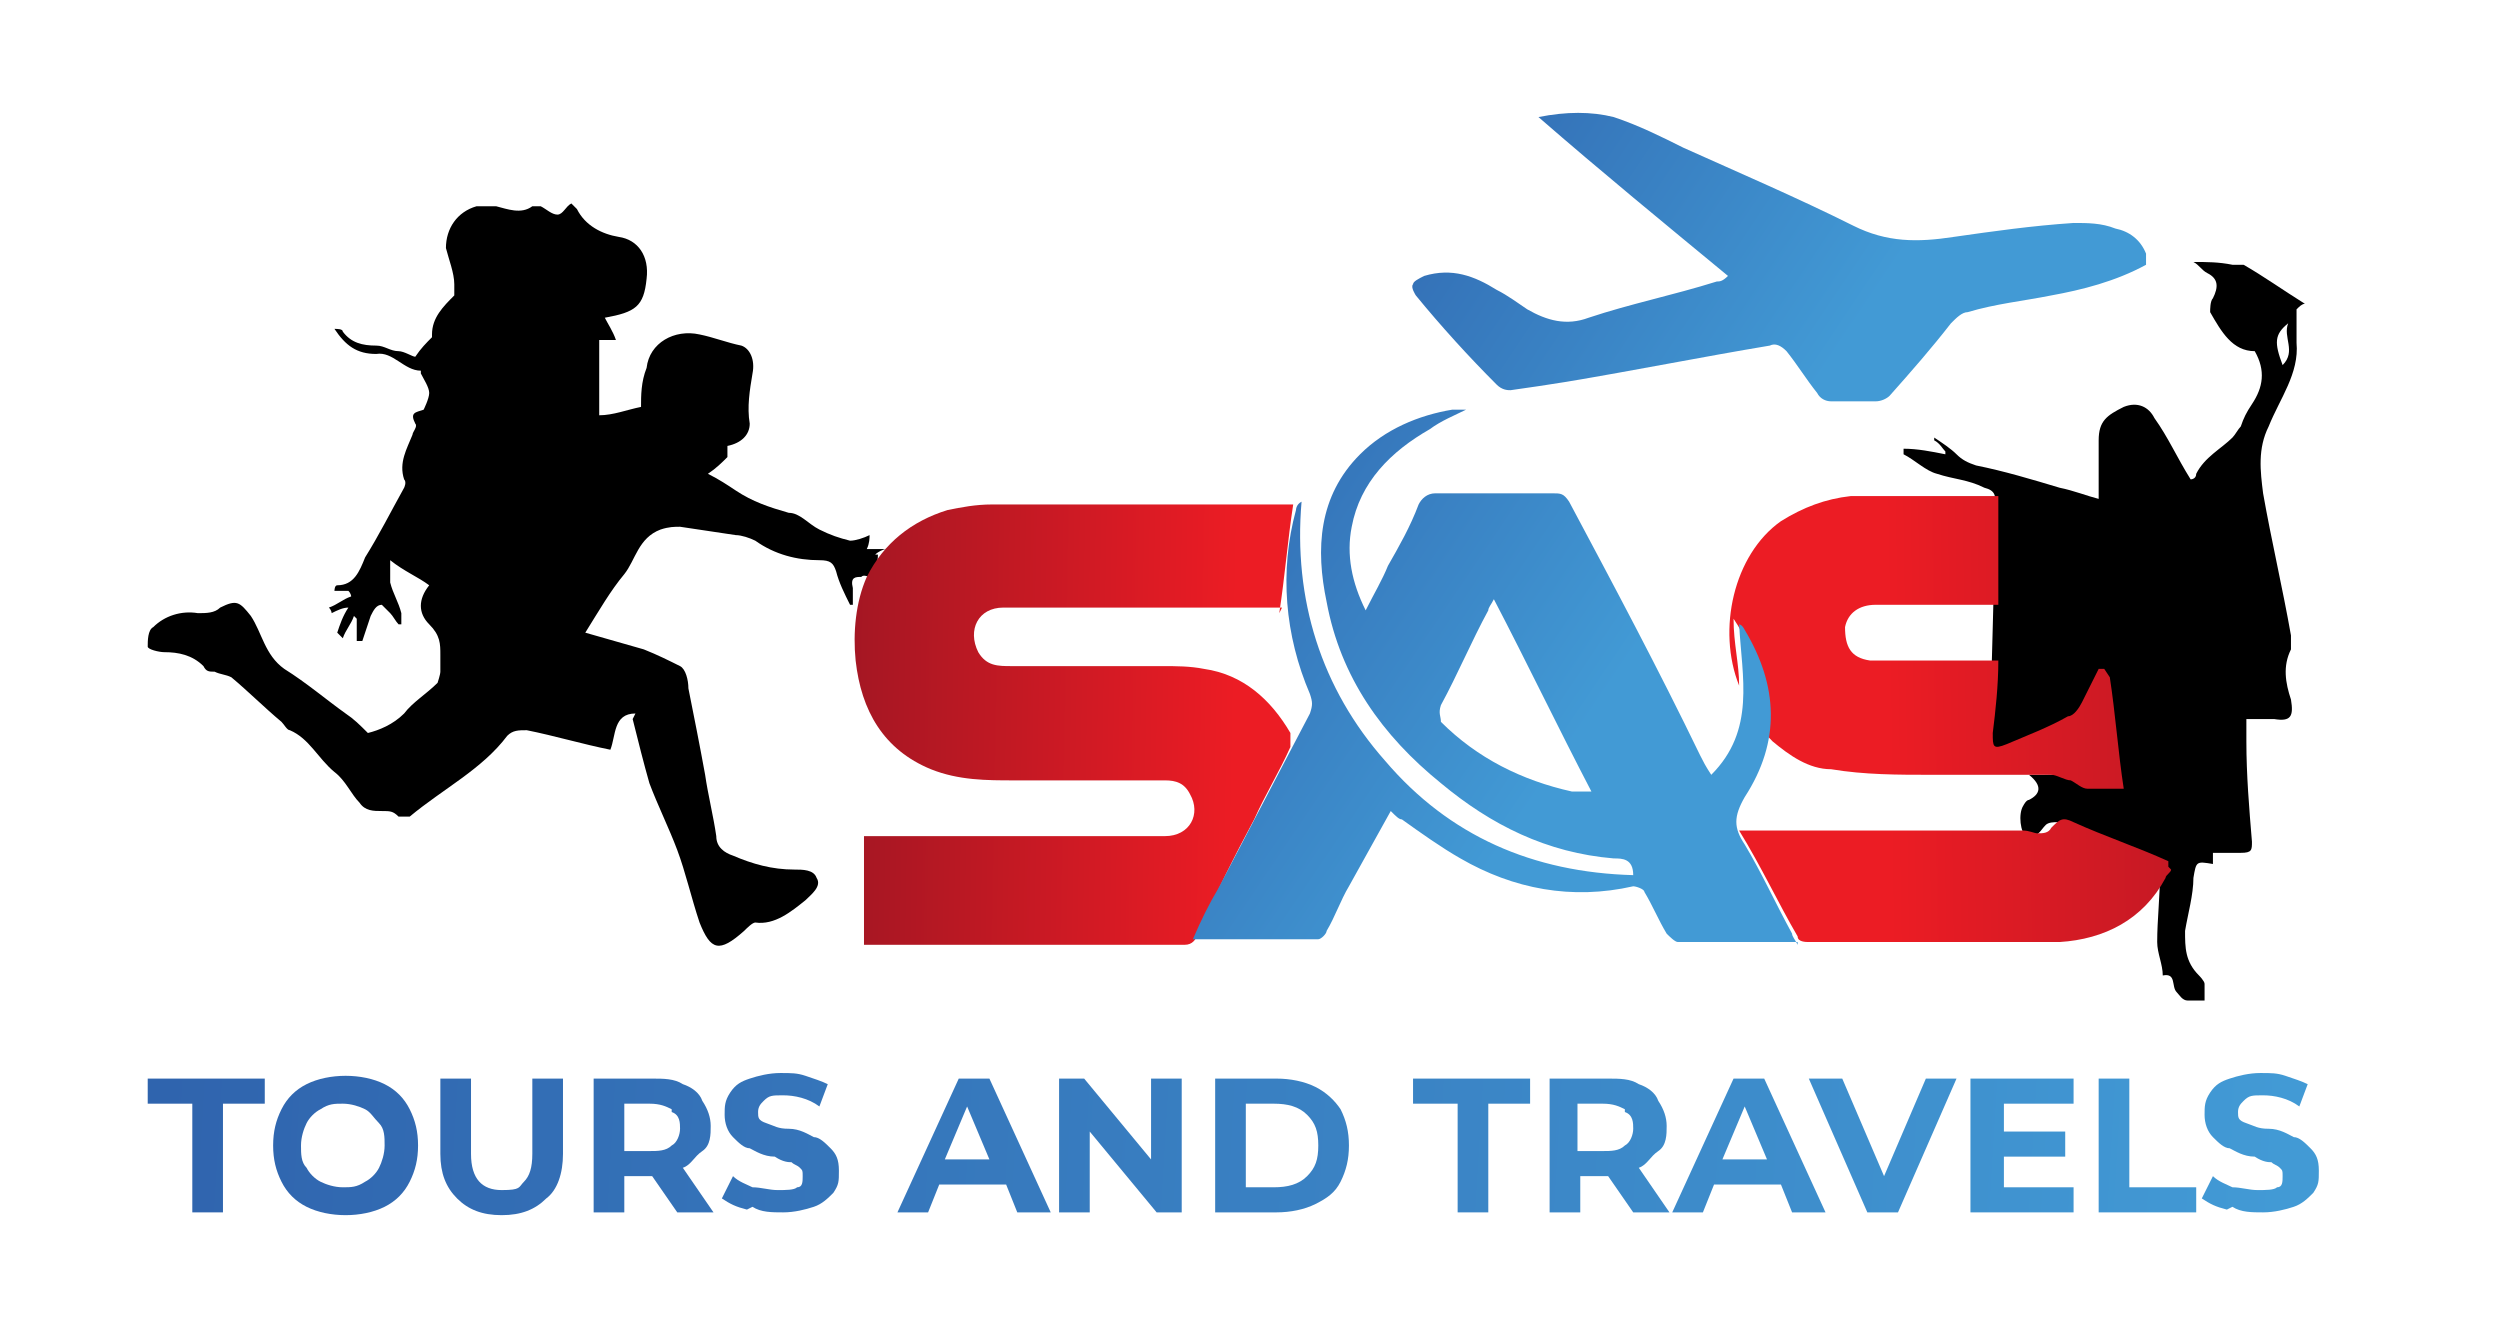
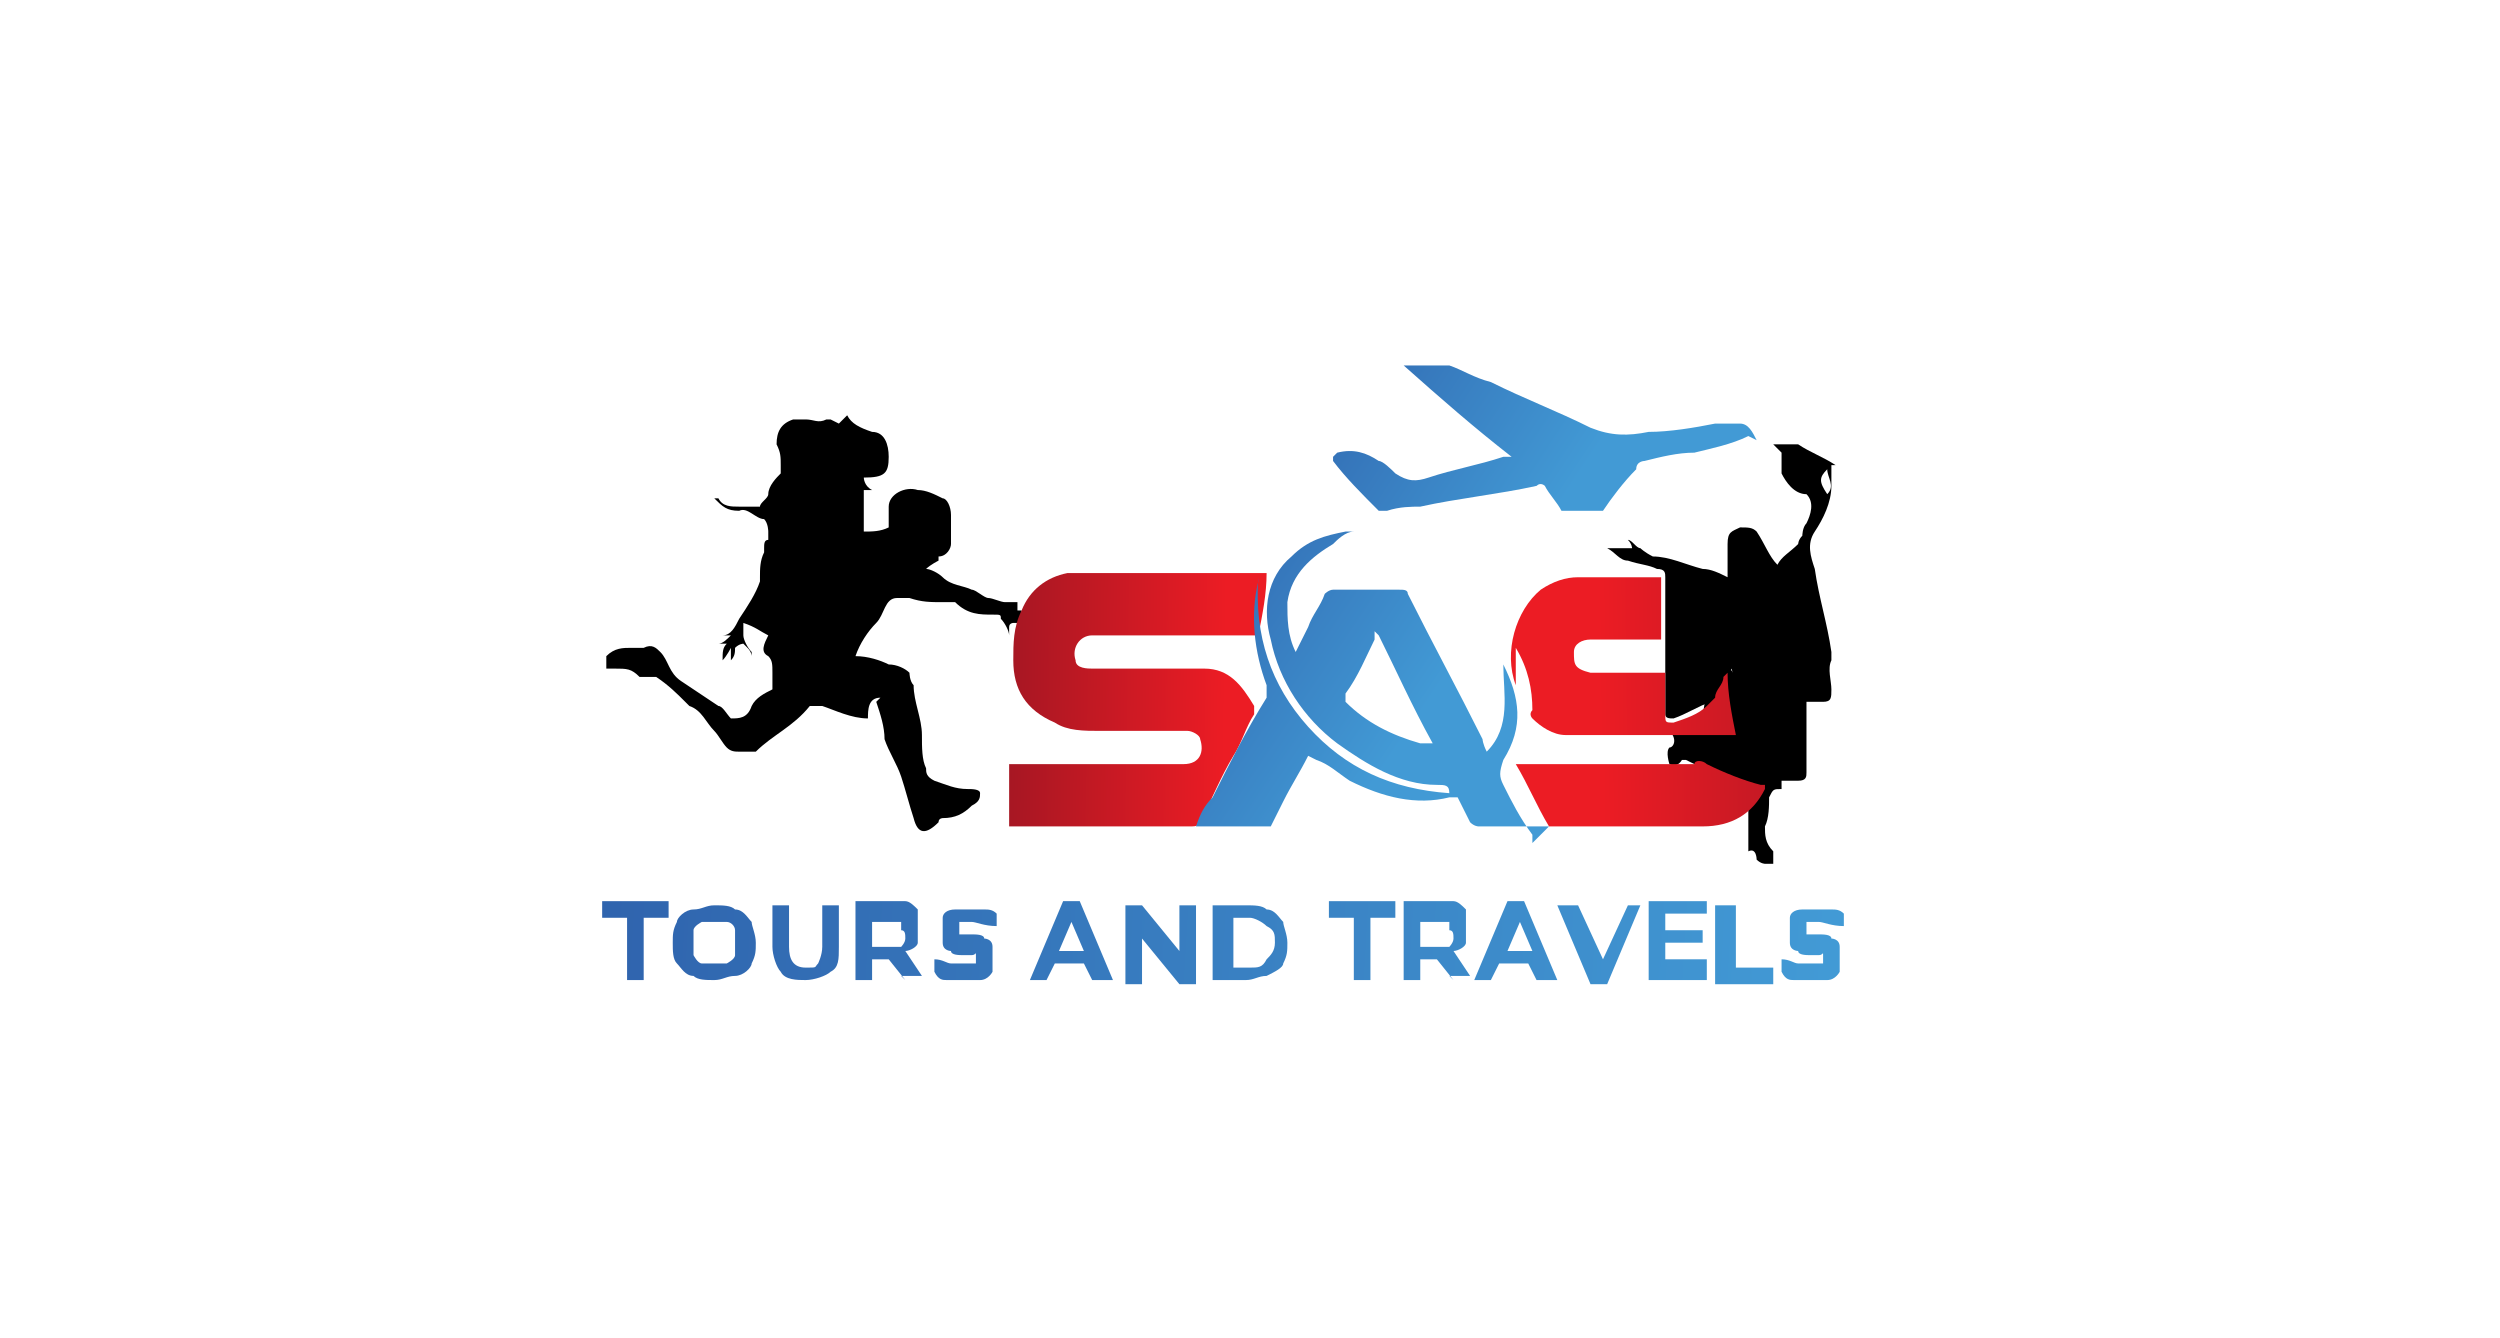
- <svg xmlns="http://www.w3.org/2000/svg" xmlns:xlink="http://www.w3.org/1999/xlink" id="Layer_1" version="1.1" viewBox="0 0 89.7 48">
+ <svg xmlns="http://www.w3.org/2000/svg" xmlns:xlink="http://www.w3.org/1999/xlink" id="Layer_1" version="1.1" viewBox="0 0 60.2 32.2">
  <defs>
    <style>
      .st0 {
        fill: url(#linear-gradient2);
      }

      .st1 {
        fill: url(#linear-gradient10);
      }

      .st2 {
        fill: url(#linear-gradient1);
      }

      .st3 {
        fill: url(#linear-gradient9);
      }

      .st4 {
        fill: url(#linear-gradient18);
      }

      .st5 {
        fill: url(#linear-gradient8);
      }

      .st6 {
        fill: url(#linear-gradient11);
      }

      .st7 {
        fill: url(#linear-gradient16);
      }

      .st8 {
        fill: url(#linear-gradient12);
      }

      .st9 {
        fill: url(#linear-gradient7);
      }

      .st10 {
        fill: url(#linear-gradient4);
      }

      .st11 {
        fill: url(#linear-gradient14);
      }

      .st12 {
        fill: url(#linear-gradient5);
      }

      .st13 {
        fill: url(#linear-gradient3);
      }

      .st14 {
        fill: url(#linear-gradient15);
      }

      .st15 {
        fill: url(#linear-gradient17);
      }

      .st16 {
        fill: url(#linear-gradient6);
      }

      .st17 {
        fill: url(#linear-gradient13);
      }

      .st18 {
        fill: url(#linear-gradient);
      }

      .st19 {
        fill: url(#New_Gradient_Swatch_1);
      }
    </style>
-     <linearGradient id="New_Gradient_Swatch_1" data-name="New Gradient Swatch 1" x1="28" y1="25.7" x2="44.3" y2="26" gradientUnits="userSpaceOnUse">
+     <linearGradient id="New_Gradient_Swatch_1" data-name="New Gradient Swatch 1" x1="23.2" y1="16.8" x2="29.5" y2="16.9" gradientUnits="userSpaceOnUse">
      <stop offset=".1" stop-color="#a01623" />
      <stop offset="1" stop-color="#ec1c24" />
    </linearGradient>
-     <linearGradient id="linear-gradient" x1="88.1" y1="31.5" x2="67.8" y2="31.8" gradientUnits="userSpaceOnUse">
+     <linearGradient id="linear-gradient" x1="46.4" y1="19" x2="38.6" y2="19.1" gradientUnits="userSpaceOnUse">
      <stop offset="0" stop-color="#a01623" />
      <stop offset="1" stop-color="#ec1c24" />
    </linearGradient>
-     <linearGradient id="linear-gradient1" x1="87.9" y1="22.8" x2="67.7" y2="23.1" xlink:href="#linear-gradient" />
-     <linearGradient id="linear-gradient2" x1="38.8" y1="18.3" x2="54.8" y2="29.1" gradientUnits="userSpaceOnUse">
+     <linearGradient id="linear-gradient1" x1="46.3" y1="15.7" x2="38.5" y2="15.8" xlink:href="#linear-gradient" />
+     <linearGradient id="linear-gradient2" x1="27.4" y1="13.9" x2="33.6" y2="18.1" gradientUnits="userSpaceOnUse">
      <stop offset="0" stop-color="#2f63ad" />
      <stop offset="1" stop-color="#429ad5" />
    </linearGradient>
-     <linearGradient id="linear-gradient3" x1="50.2" y1="1.3" x2="66.3" y2="12.1" xlink:href="#linear-gradient2" />
-     <linearGradient id="linear-gradient4" x1="4.3" y1="40.8" x2="81.9" y2="45.5" xlink:href="#linear-gradient2" />
-     <linearGradient id="linear-gradient5" x1="4.3" y1="40.6" x2="81.9" y2="45.2" xlink:href="#linear-gradient2" />
-     <linearGradient id="linear-gradient6" x1="4.3" y1="40.2" x2="81.9" y2="44.9" xlink:href="#linear-gradient2" />
-     <linearGradient id="linear-gradient7" x1="4.3" y1="40" x2="81.9" y2="44.6" xlink:href="#linear-gradient2" />
-     <linearGradient id="linear-gradient8" x1="4.3" y1="39.7" x2="81.9" y2="44.3" xlink:href="#linear-gradient2" />
-     <linearGradient id="linear-gradient9" x1="4.4" y1="39.3" x2="82" y2="44" xlink:href="#linear-gradient2" />
-     <linearGradient id="linear-gradient10" x1="4.4" y1="38.9" x2="82" y2="43.6" xlink:href="#linear-gradient2" />
-     <linearGradient id="linear-gradient11" x1="4.4" y1="38.7" x2="82" y2="43.3" xlink:href="#linear-gradient2" />
-     <linearGradient id="linear-gradient12" x1="4.4" y1="38.1" x2="82" y2="42.8" xlink:href="#linear-gradient2" />
-     <linearGradient id="linear-gradient13" x1="4.4" y1="38" x2="82" y2="42.6" xlink:href="#linear-gradient2" />
-     <linearGradient id="linear-gradient14" x1="4.5" y1="37.7" x2="82.1" y2="42.3" xlink:href="#linear-gradient2" />
-     <linearGradient id="linear-gradient15" x1="4.5" y1="37.2" x2="82.1" y2="41.9" xlink:href="#linear-gradient2" />
-     <linearGradient id="linear-gradient16" x1="4.5" y1="37" x2="82.1" y2="41.7" xlink:href="#linear-gradient2" />
-     <linearGradient id="linear-gradient17" x1="4.5" y1="36.8" x2="82.1" y2="41.5" xlink:href="#linear-gradient2" />
-     <linearGradient id="linear-gradient18" x1="4.5" y1="36.5" x2="82.1" y2="41.1" xlink:href="#linear-gradient2" />
+     <linearGradient id="linear-gradient3" x1="31.8" y1="7.4" x2="38" y2="11.5" xlink:href="#linear-gradient2" />
+     <linearGradient id="linear-gradient4" x1="14.1" y1="22.6" x2="44" y2="24.4" xlink:href="#linear-gradient2" />
+     <linearGradient id="linear-gradient5" x1="14.1" y1="22.5" x2="44" y2="24.3" xlink:href="#linear-gradient2" />
+     <linearGradient id="linear-gradient6" x1="14.1" y1="22.4" x2="44" y2="24.2" xlink:href="#linear-gradient2" />
+     <linearGradient id="linear-gradient7" x1="14.1" y1="22.3" x2="44" y2="24.1" xlink:href="#linear-gradient2" />
+     <linearGradient id="linear-gradient8" x1="14.1" y1="22.1" x2="44" y2="23.9" xlink:href="#linear-gradient2" />
+     <linearGradient id="linear-gradient9" x1="14.2" y1="22" x2="44" y2="23.8" xlink:href="#linear-gradient2" />
+     <linearGradient id="linear-gradient10" x1="14.2" y1="21.9" x2="44" y2="23.7" xlink:href="#linear-gradient2" />
+     <linearGradient id="linear-gradient11" x1="14.2" y1="21.8" x2="44" y2="23.5" xlink:href="#linear-gradient2" />
+     <linearGradient id="linear-gradient12" x1="14.2" y1="21.6" x2="44" y2="23.3" xlink:href="#linear-gradient2" />
+     <linearGradient id="linear-gradient13" x1="14.2" y1="21.5" x2="44" y2="23.3" xlink:href="#linear-gradient2" />
+     <linearGradient id="linear-gradient14" x1="14.2" y1="21.4" x2="44" y2="23.2" xlink:href="#linear-gradient2" />
+     <linearGradient id="linear-gradient15" x1="14.2" y1="21.2" x2="44.1" y2="23" xlink:href="#linear-gradient2" />
+     <linearGradient id="linear-gradient16" x1="14.2" y1="21.1" x2="44.1" y2="22.9" xlink:href="#linear-gradient2" />
+     <linearGradient id="linear-gradient17" x1="14.2" y1="21" x2="44.1" y2="22.8" xlink:href="#linear-gradient2" />
+     <linearGradient id="linear-gradient18" x1="14.2" y1="20.9" x2="44.1" y2="22.7" xlink:href="#linear-gradient2" />
  </defs>
-   <path d="M74.5,25.2c-.4,1.7-.5,2.6-.3,3,.3.5.9,1,1.6,1,.1,0,.7,0,1.1-.5.4-.5.3-1.2,0-2.5-.4-2.1-.9-2.3-1.1-2.4,0,0-.4-.1-.7,0-.4.2-.5.7-.7,1.5Z" />
+   <path d="M41.1,16.6c-.1.7-.2,1-.1,1.2.1.2.4.4.6.4,0,0,.3,0,.4-.2.2-.2.1-.4,0-1-.2-.8-.3-.9-.4-.9,0,0-.1,0-.3,0-.2,0-.2.3-.3.6Z" />
  <g>
-     <path d="M22.8,25.6c-.8,0-.7.8-.9,1.3-1-.2-2-.5-3-.7-.3,0-.5,0-.7.2-.9,1.2-2.3,1.9-3.5,2.9,0,0-.3,0-.4,0-.2-.2-.3-.2-.6-.2-.3,0-.6,0-.8-.3-.3-.3-.5-.8-.9-1.1-.6-.5-.9-1.2-1.6-1.5-.1,0-.2-.2-.3-.3-.6-.5-1.2-1.1-1.8-1.6-.2-.1-.4-.1-.6-.2-.2,0-.3,0-.4-.2-.4-.4-.9-.5-1.4-.5-.2,0-.6-.1-.6-.2,0-.2,0-.6.2-.7.4-.4,1-.6,1.6-.5.3,0,.6,0,.8-.2.6-.3.7-.2,1.1.3.4.6.5,1.4,1.2,1.9.8.5,1.5,1.1,2.2,1.6.3.2.5.4.8.7.4-.1.9-.3,1.3-.7.3-.4.8-.7,1.2-1.1,0,0,.1-.3.1-.4,0-.2,0-.4,0-.6,0-.4,0-.7-.4-1.1-.4-.4-.4-.9,0-1.4-.4-.3-.9-.5-1.4-.9,0,.3,0,.5,0,.8.1.4.3.7.4,1.1,0,.1,0,.2,0,.4,0,0,0,0-.1,0-.1-.1-.2-.3-.3-.4-.1-.1-.3-.3-.3-.3-.2,0-.3.2-.4.4-.1.3-.2.6-.3.9,0,0-.1,0-.2,0,0-.3,0-.6,0-.8,0,0,0,0-.1-.1-.1.3-.3.5-.4.8l-.2-.2c.1-.3.2-.6.4-.9-.2,0-.4.1-.6.2,0,0,0-.1-.1-.2.3-.1.5-.3.8-.4,0,0,0-.1-.1-.2-.2,0-.3,0-.5,0,0,0,0-.2.1-.2.6,0,.8-.5,1-1,.5-.8.9-1.6,1.4-2.5,0,0,.1-.2,0-.3-.2-.6.1-1.1.3-1.6,0-.1.2-.3.1-.4-.2-.4,0-.4.3-.5,0,0,.2-.4.2-.6,0-.2-.2-.5-.3-.7,0,0,0-.1,0-.1-.6,0-1-.7-1.6-.6-.7,0-1.1-.3-1.5-.9.1,0,.3,0,.3.1.3.4.7.5,1.2.5.3,0,.5.2.8.2.2,0,.5.2.6.2.2-.3.4-.5.6-.7,0,0,0,0,0-.1,0-.6.4-1,.8-1.4,0,0,0-.3,0-.4,0-.4-.2-.9-.3-1.3,0-.7.4-1.3,1.1-1.5.2,0,.5,0,.7,0,.4.1.9.3,1.3,0,0,0,.2,0,.3,0,.2.1.4.3.6.3.2,0,.3-.3.5-.4,0,0,.2.2.2.2.3.6.9.9,1.5,1,.7.1,1.1.7,1,1.5-.1,1-.4,1.2-1.5,1.4.1.2.3.5.4.8-.2,0-.4,0-.6,0v2.7c.5,0,1-.2,1.5-.3,0-.4,0-.9.2-1.4.1-.9,1-1.4,1.9-1.2.5.1,1,.3,1.5.4.3.1.5.5.4,1-.1.6-.2,1.2-.1,1.8,0,.4-.3.7-.8.8,0,.1,0,.3,0,.4-.2.2-.4.4-.7.6.4.2.7.4,1,.6.6.4,1.2.6,1.9.8.4,0,.7.4,1.1.6.4.2.7.3,1.1.4.2,0,.5-.1.7-.2,0,.1,0,.3-.1.5h.7s0,0,0,0c-.1,0-.3.1-.4.2,0,0,0,0,.1,0,0,.3-.1.6-.2.8-.2,0-.3-.1-.4,0-.2,0-.4,0-.3.4,0,.2,0,.4,0,.6,0,0,0,0-.1,0-.2-.4-.4-.8-.5-1.2-.1-.3-.2-.4-.6-.4-.8,0-1.6-.2-2.3-.7-.2-.1-.5-.2-.7-.2-.7-.1-1.3-.2-2-.3-.2,0-.4,0-.7.1-.8.3-.9,1.1-1.3,1.6-.5.6-.9,1.3-1.4,2.1.7.2,1.4.4,2.1.6.5.2.9.4,1.3.6.2.1.3.5.3.8.2,1,.4,2,.6,3.1.1.7.3,1.5.4,2.2,0,.4.3.6.6.7.7.3,1.4.5,2.2.5.3,0,.7,0,.8.3.2.3-.2.6-.4.8-.5.4-1.1.9-1.8.8-.1,0-.3.2-.4.3-.9.8-1.2.7-1.6-.3-.3-.9-.5-1.8-.8-2.6-.3-.8-.7-1.6-1-2.4-.2-.7-.4-1.5-.6-2.3Z" />
-     <path d="M73.3,27.8c.5,0,1-.1,1.2.4,0,0,.3,0,.4,0,.4,0,.8,0,1.2,0-.2-1.3-.3-2.8-.5-4.3-.3.5-.5.9-.8,1.4-.2.3-.3.6-.6.7-.7.4-1.5.7-2.3,1-.4.1-.5,0-.5-.4,0-.9.2-7.2.2-8.5,0-.3,0-.5-.4-.6-.6-.3-1.1-.3-1.7-.5-.4-.1-.8-.5-1.2-.7,0,0,0-.1,0-.2.5,0,1,.1,1.5.2,0,0,0,0,0-.1-.1-.1-.2-.3-.4-.4,0,0,0,0,0-.1.3.2.6.4.8.6.2.2.4.3.7.4,1,.2,2,.5,3,.8.5.1,1,.3,1.4.4,0-.7,0-1.4,0-2.1,0-.7.3-.9.9-1.2.5-.2.9,0,1.1.4.5.7.8,1.4,1.3,2.2,0,0,.2,0,.2-.2.3-.6.9-.9,1.3-1.3.1-.1.2-.3.3-.4.1-.3.2-.5.4-.8.4-.6.5-1.2.1-1.9-.8,0-1.2-.7-1.6-1.4,0-.1,0-.4.1-.5.2-.4.2-.7-.2-.9-.2-.1-.3-.3-.5-.4.5,0,.9,0,1.4.1.1,0,.3,0,.4,0,.7.4,1.4.9,2.2,1.4-.1,0-.2.1-.3.2,0,.4,0,.8,0,1.2.1,1.1-.6,2-1,3-.4.8-.3,1.6-.2,2.4.3,1.7.7,3.4,1,5.1,0,.2,0,.4,0,.5-.3.6-.2,1.2,0,1.8.1.6,0,.8-.6.7-.3,0-.6,0-1,0,0,.3,0,.5,0,.8,0,1.2.1,2.4.2,3.6,0,.3,0,.4-.4.4-.3,0-.7,0-1,0,0,.2,0,.3,0,.4-.6-.1-.6-.1-.7.5,0,.6-.2,1.3-.3,1.9,0,.6,0,1.1.5,1.6,0,0,.2.2.2.3,0,.2,0,.5,0,.6,0,0-.4,0-.6,0-.2,0-.3-.2-.4-.3-.2-.2,0-.7-.5-.6,0-.4-.2-.8-.2-1.2,0-.8.1-1.6.1-2.5,0-.1-.1-.4-.3-.4-.7-.4-1.5-.7-2.2-1-.4-.2-.8-.3-1.2-.4-.1,0-.3,0-.4.1-.2.2-.3.5-.7.4-.2-.1-.3-.8-.1-1.1,0,0,.1-.2.2-.2.4-.2.5-.5,0-.9ZM81.9,13.1c.5-.5,0-1,.2-1.5-.5.4-.5.7-.2,1.5Z" />
+     <path d="M21.2,16.8c-.3,0-.3.3-.3.5-.4,0-.8-.2-1.1-.3-.1,0-.2,0-.3,0-.4.5-.9.7-1.3,1.1,0,0-.1,0-.2,0,0,0-.1,0-.2,0-.1,0-.2,0-.3-.1-.1-.1-.2-.3-.3-.4-.2-.2-.3-.5-.6-.6,0,0,0,0-.1-.1-.2-.2-.4-.4-.7-.6,0,0-.2,0-.2,0,0,0-.1,0-.2,0-.2-.2-.3-.2-.6-.2,0,0-.2,0-.2,0,0,0,0-.2,0-.3.2-.2.4-.2.6-.2.1,0,.2,0,.3,0,.2-.1.3,0,.4.1.2.2.2.5.5.7.3.2.6.4.9.6.1,0,.2.2.3.3.2,0,.4,0,.5-.3.1-.2.3-.3.5-.4,0,0,0,0,0-.2,0,0,0-.2,0-.2,0-.2,0-.3-.1-.4-.2-.1-.1-.3,0-.5-.2-.1-.3-.2-.6-.3,0,.1,0,.2,0,.3,0,.1.1.3.2.4,0,0,0,0,0,.1,0,0,0,0,0,0,0,0,0-.1-.1-.2,0,0-.1-.1-.1-.1,0,0-.1,0-.2.1,0,.1,0,.2-.1.3,0,0,0,0,0,0,0-.1,0-.2,0-.3,0,0,0,0,0,0,0,0-.1.2-.2.3h0c0-.2,0-.3.1-.4,0,0-.2,0-.2,0,0,0,0,0,0,0,.1,0,.2-.1.3-.2,0,0,0,0,0,0,0,0-.1,0-.2,0,0,0,0,0,0,0,.2,0,.3-.2.4-.4.2-.3.4-.6.5-.9,0,0,0,0,0-.1,0-.2,0-.4.1-.6,0,0,0-.1,0-.1,0-.1,0-.2.1-.2,0,0,0-.1,0-.2,0,0,0-.2-.1-.3,0,0,0,0,0,0-.2,0-.4-.3-.6-.2-.3,0-.4-.1-.6-.3,0,0,.1,0,.1,0,.1.2.3.2.5.2,0,0,.2,0,.3,0,0,0,.2,0,.2,0,0-.1.2-.2.2-.3,0,0,0,0,0,0,0-.2.2-.4.3-.5,0,0,0-.1,0-.2,0-.2,0-.3-.1-.5,0-.3.1-.5.4-.6,0,0,.2,0,.3,0,.2,0,.3.1.5,0,0,0,0,0,.1,0,0,0,.2.1.2.1,0,0,.1-.1.2-.2,0,0,0,0,0,0,.1.2.3.3.6.4.3,0,.4.3.4.6,0,.4-.1.5-.6.5,0,0,0,.2.2.3,0,0-.1,0-.2,0v1c.2,0,.4,0,.6-.1,0-.2,0-.3,0-.5,0-.3.4-.5.7-.4.2,0,.4.1.6.2.1,0,.2.2.2.4,0,.2,0,.4,0,.7,0,.1-.1.3-.3.3,0,0,0,.1,0,.1,0,0-.2.1-.3.2.1,0,.3.1.4.2.2.2.5.2.7.3.1,0,.3.2.4.2.1,0,.3.1.4.1,0,0,.2,0,.3,0,0,0,0,.1,0,.2h.3s0,0,0,0c0,0-.1,0-.2,0,0,0,0,0,0,0,0,.1,0,.2,0,.3,0,0-.1,0-.2,0,0,0-.1,0-.1.1,0,0,0,.2,0,.2,0,0,0,0,0,0,0-.1-.1-.3-.2-.4,0-.1,0-.1-.2-.1-.3,0-.6,0-.9-.3,0,0-.2,0-.3,0-.3,0-.5,0-.8-.1,0,0-.2,0-.3,0-.3,0-.3.4-.5.6-.2.2-.4.5-.5.8.3,0,.6.1.8.2.2,0,.4.1.5.2,0,0,0,.2.1.3,0,.4.2.8.2,1.2,0,.3,0,.6.1.8,0,.1,0,.2.2.3.3.1.5.2.8.2.1,0,.3,0,.3.1,0,.1,0,.2-.2.3-.2.2-.4.3-.7.3,0,0-.1,0-.1.1-.3.3-.5.3-.6-.1-.1-.3-.2-.7-.3-1-.1-.3-.3-.6-.4-.9,0-.3-.1-.6-.2-.9Z" />
+     <path d="M40.7,17.6c.2,0,.4,0,.5.1,0,0,.1,0,.2,0,.2,0,.3,0,.5,0,0-.5-.1-1.1-.2-1.6-.1.2-.2.4-.3.5,0,0-.1.2-.2.3-.3.1-.6.3-.9.4-.1,0-.2,0-.2-.1,0-.4,0-2.8,0-3.3,0-.1,0-.2-.2-.2-.2-.1-.4-.1-.7-.2-.2,0-.3-.2-.5-.3,0,0,0,0,0,0,.2,0,.4,0,.6,0,0,0,0,0,0,0,0,0,0-.1-.1-.2,0,0,0,0,0,0,.1,0,.2.2.3.2,0,0,.1.1.3.2.4,0,.8.2,1.2.3.2,0,.4.1.6.2,0-.3,0-.5,0-.8,0-.3.1-.3.3-.4.2,0,.3,0,.4.1.2.3.3.6.5.8,0,0,0,0,0,0,.1-.2.3-.3.5-.5,0,0,0-.1.1-.2,0,0,0-.2.1-.3.1-.2.2-.5,0-.7-.3,0-.5-.3-.6-.5,0,0,0-.1,0-.2,0-.1,0-.3,0-.3,0,0-.1-.1-.2-.2.2,0,.4,0,.5,0,0,0,.1,0,.1,0,.3.2.6.3.9.5,0,0,0,0-.1,0,0,.2,0,.3,0,.5,0,.4-.2.8-.4,1.1-.2.3-.1.6,0,.9.1.7.3,1.3.4,2,0,0,0,.1,0,.2-.1.2,0,.5,0,.7,0,.2,0,.3-.2.3-.1,0-.2,0-.4,0,0,0,0,.2,0,.3,0,.5,0,.9,0,1.4,0,.1,0,.2-.2.2-.1,0-.3,0-.4,0,0,0,0,.1,0,.2-.2,0-.2,0-.3.2,0,.2,0,.5-.1.7,0,.2,0,.4.2.6,0,0,0,0,0,.1,0,0,0,.2,0,.2,0,0-.1,0-.2,0,0,0-.1,0-.2-.1,0,0,0-.3-.2-.2,0-.2,0-.3,0-.5,0-.3,0-.6,0-.9,0,0,0-.1-.1-.2-.3-.1-.6-.3-.9-.4-.1,0-.3-.1-.5-.2,0,0,0,0-.1,0,0,0-.1.2-.3.1,0,0-.1-.3,0-.4,0,0,0,0,0,0,.1,0,.2-.2,0-.4ZM44,11.9c.2-.2,0-.4,0-.6-.2.2-.2.3,0,.6Z" />
  </g>
-   <path class="st19" d="M46,21.8c-.4,0-.8,0-1.2,0-2.9,0-5.9,0-8.8,0-.9,0-1.3.8-.9,1.6.3.5.7.5,1.2.5,1.8,0,3.6,0,5.4,0,.5,0,1,0,1.5.1,1.4.2,2.4,1.1,3.1,2.3,0,.1,0,.4,0,.5-.4.9-.9,1.7-1.3,2.6-.7,1.3-1.4,2.7-2,4.1-.1.2-.2.4-.5.4-3.8,0-7.6,0-11.3,0,0,0,0,0-.2,0v-3.9c.2,0,.3,0,.5,0,3.4,0,6.9,0,10.3,0,.9,0,1.3-.8.9-1.5-.2-.4-.5-.5-.9-.5-1.8,0-3.6,0-5.4,0-1,0-2,0-3-.4-1.7-.7-2.5-2.1-2.7-3.9-.1-1,0-2.1.4-3,.6-1.2,1.6-2,2.9-2.4.5-.1,1-.2,1.6-.2,3.5,0,7,0,10.5,0,.1,0,.2,0,.3,0-.2,1.3-.3,2.6-.5,3.9Z" />
+   <path class="st19" d="M30.2,15.3c-.1,0-.3,0-.5,0-1.1,0-2.3,0-3.4,0-.3,0-.5.3-.4.6,0,.2.3.2.4.2.7,0,1.4,0,2.1,0,.2,0,.4,0,.6,0,.6,0,.9.4,1.2.9,0,0,0,.1,0,.2-.2.3-.3.7-.5,1-.3.5-.5,1-.8,1.6,0,0,0,.1-.2.1-1.5,0-2.9,0-4.4,0,0,0,0,0,0,0v-1.5c0,0,.1,0,.2,0,1.3,0,2.6,0,4,0,.4,0,.5-.3.4-.6,0-.1-.2-.2-.3-.2-.7,0-1.4,0-2.1,0-.4,0-.8,0-1.1-.2-.7-.3-1-.8-1-1.5,0-.4,0-.8.2-1.2.2-.5.6-.8,1.1-.9.2,0,.4,0,.6,0,1.4,0,2.7,0,4.1,0,0,0,0,0,.1,0,0,.5-.1,1-.2,1.5Z" />
  <g>
-     <path class="st18" d="M77.9,31.2c0,.1-.2.2-.2.3-.8,1.5-2.2,2.2-3.8,2.3-3,0-6,0-9,0-.1,0-.4,0-.4-.2-.7-1.2-1.3-2.5-2.1-3.8h.5c3.2,0,6.5,0,9.7,0,.2,0,.4.1.5.1.2,0,.4,0,.5-.2.3-.3.4-.4.8-.2,1.1.5,2.3.9,3.4,1.4v.2Z" />
-     <path class="st2" d="M75.7,24.3c.2,1.3.3,2.7.5,4-.5,0-.9,0-1.3,0-.2,0-.4-.2-.6-.3-.2,0-.5-.2-.7-.2-1.4,0-2.9,0-4.3,0-1.2,0-2.4,0-3.6-.2-.8,0-1.5-.5-2.1-1-.2-.2-.3-.3-.3-.6,0-1.4-.3-2.6-1.1-3.8,0,.9.2,1.6.2,2.4-.8-2-.2-4.7,1.5-5.9.8-.5,1.6-.8,2.5-.9,1.7,0,3.4,0,5.1,0,0,0,.1,0,.2,0v3.9c-.3,0-.5,0-.7,0-1.2,0-2.5,0-3.7,0-.6,0-1,.3-1.1.8,0,.7.2,1.1.9,1.2.3,0,.6,0,.9,0,1.2,0,2.4,0,3.7,0,0,.9-.1,1.8-.2,2.6,0,.5,0,.6.5.4.7-.3,1.5-.6,2.2-1,.2,0,.4-.3.5-.5.2-.4.4-.8.6-1.2,0,0,.1,0,.2,0Z" />
+     <path class="st18" d="M42.5,18.9s0,0,0,.1c-.3.6-.8.9-1.5.9-1.2,0-2.3,0-3.5,0,0,0-.1,0-.2,0-.3-.5-.5-1-.8-1.5h.2c1.2,0,2.5,0,3.7,0,0,0,.1,0,.2,0,0,0,.1,0,.2,0,0-.1.2-.1.3,0,.4.2.9.4,1.3.5h0Z" />
+     <path class="st2" d="M41.6,16.2c0,.5.1,1,.2,1.5-.2,0-.3,0-.5,0,0,0-.1,0-.2,0,0,0-.2,0-.3,0-.6,0-1.1,0-1.7,0-.5,0-.9,0-1.4,0-.3,0-.6-.2-.8-.4,0,0-.1-.1,0-.2,0-.5-.1-1-.4-1.5,0,.3,0,.6,0,.9-.3-.8,0-1.8.6-2.3.3-.2.6-.3.9-.3.7,0,1.3,0,2,0,0,0,0,0,0,0v1.5c0,0-.2,0-.3,0-.5,0-.9,0-1.4,0-.2,0-.4.1-.4.3,0,.3,0,.4.4.5.1,0,.2,0,.4,0,.5,0,.9,0,1.4,0,0,.4,0,.7,0,1,0,.2,0,.2.2.2.3-.1.6-.2.8-.4,0,0,.1-.1.2-.2,0-.2.2-.3.2-.5,0,0,0,0,0,0Z" />
  </g>
  <g>
-     <path class="st0" d="M64.5,33.8c-1.5,0-2.9,0-4.3,0-.1,0-.3-.2-.4-.3-.3-.5-.5-1-.8-1.5,0-.1-.3-.2-.4-.2-2.2.5-4.3.1-6.2-1-.7-.4-1.4-.9-2.1-1.4-.1,0-.2-.1-.4-.3-.5.9-1,1.8-1.5,2.7-.3.5-.5,1.1-.8,1.6,0,.1-.2.3-.3.3-1.5,0-2.9,0-4.5,0,.3-.7.6-1.3.9-1.8,1.1-2.1,2.2-4.2,3.3-6.3.1-.3.1-.4,0-.7-.9-2.1-1.1-4.4-.5-6.6,0,0,0-.2.2-.3-.3,3.5.7,6.7,3,9.3,2.3,2.7,5.3,4,8.9,4.1,0-.6-.4-.6-.7-.6-2.4-.2-4.4-1.2-6.2-2.7-2.1-1.7-3.6-3.8-4.1-6.5-.4-1.9-.3-3.8,1.2-5.3.9-.9,2.1-1.4,3.3-1.6.2,0,.3,0,.5,0-.4.2-.9.4-1.3.7-1.4.8-2.5,1.9-2.8,3.5-.2,1,0,2,.5,3,.3-.6.6-1.1.8-1.6.4-.7.8-1.4,1.1-2.2.1-.2.3-.4.6-.4,1.4,0,2.8,0,4.2,0,.3,0,.4,0,.6.3,1.6,3,3.2,6,4.7,9.1.1.2.2.4.4.7,1.6-1.6,1.1-3.5,1-5.4,0,0,.1,0,.2.2,1.2,2,1.3,4,0,6-.4.7-.4,1.1,0,1.7.6,1,1.1,2.1,1.7,3.2,0,.1.1.2.2.4ZM53.6,21.5c-.1.2-.2.3-.2.4-.6,1.1-1.1,2.3-1.7,3.4-.1.3,0,.4,0,.6,1.3,1.3,2.9,2.1,4.7,2.5.2,0,.4,0,.7,0-1.2-2.3-2.3-4.6-3.5-6.9Z" />
-     <path class="st13" d="M77,9.5c-1.1.6-2.3.9-3.4,1.1-1,.2-2,.3-3,.6-.2,0-.4.2-.6.4-.7.9-1.4,1.7-2.2,2.6-.1.1-.3.2-.5.2-.5,0-1,0-1.6,0-.2,0-.4-.1-.5-.3-.4-.5-.7-1-1.1-1.5-.2-.2-.4-.3-.6-.2-2.4.4-4.9.9-7.3,1.3-.6.1-1.3.2-2,.3-.1,0-.3,0-.5-.2-1-1-2-2.1-2.9-3.2,0,0-.2-.3-.1-.4,0-.1.2-.2.4-.3,1-.3,1.8,0,2.6.5.4.2.8.5,1.1.7.7.4,1.4.6,2.2.3,1.5-.5,3-.8,4.6-1.3.1,0,.2,0,.4-.2-2.3-1.9-4.5-3.7-6.8-5.7,1-.2,1.9-.2,2.7,0,.9.3,1.7.7,2.5,1.1,2,.9,4.1,1.8,6.1,2.8,1.2.6,2.3.6,3.6.4,1.4-.2,2.8-.4,4.3-.5.5,0,1,0,1.5.2.5.1.9.4,1.1.9Z" />
+     <path class="st0" d="M37.3,19.9c-.6,0-1.1,0-1.7,0,0,0-.1,0-.2-.1-.1-.2-.2-.4-.3-.6,0,0-.1,0-.2,0-.8.2-1.6,0-2.4-.4-.3-.2-.5-.4-.8-.5,0,0,0,0-.2-.1-.2.4-.4.7-.6,1.1-.1.2-.2.4-.3.6,0,0,0,0-.1,0-.6,0-1.1,0-1.7,0,.1-.3.2-.5.4-.7.4-.8.8-1.6,1.3-2.4,0,0,0-.2,0-.3-.3-.8-.4-1.7-.2-2.5,0,0,0,0,0-.1-.1,1.4.3,2.6,1.2,3.6.9,1,2,1.5,3.4,1.6,0-.2-.1-.2-.3-.2-.9,0-1.7-.5-2.4-1-.8-.6-1.4-1.5-1.6-2.5-.2-.7-.1-1.5.5-2,.4-.4.8-.5,1.3-.6,0,0,.1,0,.2,0-.2,0-.4.2-.5.3-.5.3-1,.7-1.1,1.4,0,.4,0,.8.2,1.2.1-.2.2-.4.3-.6.1-.3.3-.5.4-.8,0,0,.1-.1.2-.1.5,0,1.1,0,1.6,0,.1,0,.2,0,.2.1.6,1.2,1.2,2.3,1.8,3.5,0,0,0,.1.1.3.6-.6.4-1.4.4-2.1,0,0,0,0,0,0,.4.8.5,1.5,0,2.3-.1.3-.1.4,0,.6.2.4.4.8.7,1.2,0,0,0,0,0,.2ZM33.1,15.2c0,0,0,.1,0,.2-.2.4-.4.9-.7,1.3,0,0,0,.2,0,.2.5.5,1.1.8,1.8,1,0,0,.1,0,.3,0-.5-.9-.9-1.8-1.3-2.6Z" />
+     <path class="st13" d="M42.1,10.5c-.4.2-.9.3-1.3.4-.4,0-.8.1-1.2.2,0,0-.2,0-.2.2-.3.3-.6.7-.8,1,0,0-.1,0-.2,0-.2,0-.4,0-.6,0,0,0-.1,0-.2,0-.1-.2-.3-.4-.4-.6,0,0-.1-.1-.2,0-.9.2-1.9.3-2.8.5-.2,0-.5,0-.8.1,0,0-.1,0-.2,0-.4-.4-.8-.8-1.1-1.2,0,0,0-.1,0-.1,0,0,0,0,.1-.1.4-.1.7,0,1,.2.1,0,.3.2.4.3.3.2.5.2.8.1.6-.2,1.2-.3,1.8-.5,0,0,0,0,.2,0-.9-.7-1.7-1.4-2.6-2.2.4,0,.7,0,1.1,0,.3.1.6.3,1,.4.8.4,1.6.7,2.4,1.1.5.2.9.2,1.4.1.5,0,1.1-.1,1.6-.2.2,0,.4,0,.6,0,.2,0,.3.2.4.4Z" />
  </g>
  <g>
-     <path class="st10" d="M6.8,39.6h-1.5v-.9h4.2v.9h-1.5v3.9h-1.1v-3.9Z" />
-     <path class="st12" d="M11,43.3c-.4-.2-.7-.5-.9-.9s-.3-.8-.3-1.3.1-.9.3-1.3c.2-.4.5-.7.9-.9.4-.2.9-.3,1.4-.3s1,.1,1.4.3c.4.2.7.5.9.9.2.4.3.8.3,1.3s-.1.9-.3,1.3c-.2.4-.5.7-.9.9-.4.2-.9.3-1.4.3s-1-.1-1.4-.3ZM13.1,42.4c.2-.1.4-.3.5-.5.1-.2.2-.5.2-.8s0-.6-.2-.8-.3-.4-.5-.5c-.2-.1-.5-.2-.8-.2s-.5,0-.8.2c-.2.1-.4.3-.5.5-.1.2-.2.5-.2.8s0,.6.2.8c.1.2.3.4.5.5.2.1.5.2.8.2s.5,0,.8-.2Z" />
-     <path class="st16" d="M16.4,43c-.4-.4-.6-.9-.6-1.6v-2.7h1.1v2.7c0,.9.4,1.3,1.1,1.3s.6-.1.8-.3c.2-.2.3-.5.3-1v-2.7h1.1v2.7c0,.7-.2,1.3-.6,1.6-.4.4-.9.6-1.6.6s-1.2-.2-1.6-.6Z" />
-     <path class="st9" d="M24.3,43.5l-.9-1.3h-1v1.3h-1.1v-4.8h2.1c.4,0,.8,0,1.1.2.3.1.6.3.7.6.2.3.3.6.3.9s0,.7-.3.9-.4.5-.7.6l1.1,1.6h-1.2ZM24.1,39.8c-.2-.1-.4-.2-.8-.2h-.9v1.7h.9c.3,0,.6,0,.8-.2.2-.1.3-.4.3-.6s0-.5-.3-.6Z" />
-     <path class="st5" d="M26.8,43.4c-.4-.1-.6-.2-.9-.4l.4-.8c.2.2.5.3.7.4.3,0,.6.1.9.1s.6,0,.7-.1c.2,0,.2-.2.2-.4s0-.2-.1-.3-.2-.1-.3-.2c-.1,0-.3,0-.6-.2-.4,0-.7-.2-.9-.3-.2,0-.4-.2-.6-.4-.2-.2-.3-.5-.3-.8s0-.5.2-.8.4-.4.7-.5c.3-.1.7-.2,1.1-.2s.6,0,.9.1.6.2.8.3l-.3.8c-.4-.3-.9-.4-1.3-.4s-.5,0-.7.2c-.1.1-.2.2-.2.4s0,.3.3.4.4.2.8.2c.4,0,.7.2.9.3.2,0,.4.2.6.4.2.2.3.4.3.8s0,.5-.2.8c-.2.2-.4.4-.7.5s-.7.2-1.1.2-.8,0-1.1-.2Z" />
-     <path class="st3" d="M35.9,42.5h-2.2l-.4,1h-1.1l2.2-4.8h1.1l2.2,4.8h-1.2l-.4-1ZM35.5,41.6l-.8-1.9-.8,1.9h1.5Z" />
-     <path class="st1" d="M42.4,38.7v4.8h-.9l-2.4-2.9v2.9h-1.1v-4.8h.9l2.4,2.9v-2.9h1.1Z" />
-     <path class="st6" d="M43.6,38.7h2.2c.5,0,1,.1,1.4.3.4.2.7.5.9.8.2.4.3.8.3,1.3s-.1.9-.3,1.3c-.2.4-.5.6-.9.8-.4.2-.9.3-1.4.3h-2.2v-4.8ZM45.7,42.6c.5,0,.9-.1,1.2-.4.3-.3.4-.6.4-1.1s-.1-.8-.4-1.1c-.3-.3-.7-.4-1.2-.4h-1v3h1Z" />
-     <path class="st8" d="M52.2,39.6h-1.5v-.9h4.2v.9h-1.5v3.9h-1.1v-3.9Z" />
-     <path class="st17" d="M58.6,43.5l-.9-1.3h-1v1.3h-1.1v-4.8h2.1c.4,0,.8,0,1.1.2.3.1.6.3.7.6.2.3.3.6.3.9s0,.7-.3.9-.4.5-.7.6l1.1,1.6h-1.2ZM58.3,39.8c-.2-.1-.4-.2-.8-.2h-.9v1.7h.9c.3,0,.6,0,.8-.2.2-.1.3-.4.3-.6s0-.5-.3-.6Z" />
-     <path class="st11" d="M63.7,42.5h-2.2l-.4,1h-1.1l2.2-4.8h1.1l2.2,4.8h-1.2l-.4-1ZM63.4,41.6l-.8-1.9-.8,1.9h1.5Z" />
-     <path class="st14" d="M70.2,38.7l-2.1,4.8h-1.1l-2.1-4.8h1.2l1.5,3.5,1.5-3.5h1.1Z" />
-     <path class="st7" d="M74.4,42.6v.9h-3.7v-4.8h3.7v.9h-2.5v1h2.2v.9h-2.2v1.1h2.6Z" />
-     <path class="st15" d="M75.3,38.7h1.1v3.9h2.4v.9h-3.5v-4.8Z" />
-     <path class="st4" d="M79.9,43.4c-.4-.1-.6-.2-.9-.4l.4-.8c.2.2.5.3.7.4.3,0,.6.1.9.1s.6,0,.7-.1c.2,0,.2-.2.2-.4s0-.2-.1-.3-.2-.1-.3-.2c-.1,0-.3,0-.6-.2-.4,0-.7-.2-.9-.3-.2,0-.4-.2-.6-.4-.2-.2-.3-.5-.3-.8s0-.5.2-.8.4-.4.7-.5c.3-.1.7-.2,1.1-.2s.6,0,.9.1.6.2.8.3l-.3.8c-.4-.3-.9-.4-1.3-.4s-.5,0-.7.2c-.1.1-.2.2-.2.4s0,.3.3.4.4.2.8.2c.4,0,.7.2.9.3.2,0,.4.2.6.4.2.2.3.4.3.8s0,.5-.2.8c-.2.2-.4.4-.7.5s-.7.2-1.1.2-.8,0-1.1-.2Z" />
+     <path class="st10" d="M15.1,22.1h-.6v-.4h1.6v.4h-.6v1.5h-.4v-1.5Z" />
+     <path class="st12" d="M16.7,23.5c-.2,0-.3-.2-.4-.3s-.1-.3-.1-.5,0-.3.1-.5c0-.1.2-.3.4-.3.2,0,.3-.1.5-.1s.4,0,.5.1c.2,0,.3.2.4.3,0,.1.1.3.1.5s0,.3-.1.5c0,.1-.2.3-.4.3-.2,0-.3.1-.5.1s-.4,0-.5-.1ZM17.5,23.2c0,0,.2-.1.2-.2,0,0,0-.2,0-.3s0-.2,0-.3-.1-.2-.2-.2c0,0-.2,0-.3,0s-.2,0-.3,0c0,0-.2.1-.2.2,0,0,0,.2,0,.3s0,.2,0,.3c0,0,.1.2.2.2,0,0,.2,0,.3,0s.2,0,.3,0Z" />
+     <path class="st16" d="M18.8,23.4c-.1-.1-.2-.4-.2-.6v-1h.4v1c0,.3.1.5.4.5s.2,0,.3-.1c0,0,.1-.2.1-.4v-1h.4v1c0,.3,0,.5-.2.6-.1.1-.4.2-.6.2s-.5,0-.6-.2Z" />
+     <path class="st9" d="M21.8,23.6l-.4-.5h-.4v.5h-.4v-1.9h.8c.2,0,.3,0,.4,0,.1,0,.2.1.3.2,0,.1,0,.2,0,.4s0,.3,0,.4-.2.2-.3.2l.4.6h-.5ZM21.7,22.2c0,0-.2,0-.3,0h-.4v.6h.4c.1,0,.2,0,.3,0,0,0,.1-.1.1-.2s0-.2-.1-.2Z" />
+     <path class="st5" d="M22.8,23.6c-.1,0-.2,0-.3-.2v-.3c.2,0,.3.1.4.1.1,0,.2,0,.3,0s.2,0,.3,0c0,0,0,0,0-.1s0,0,0-.1,0,0-.1,0c0,0-.1,0-.2,0-.1,0-.3,0-.3-.1,0,0-.2,0-.2-.2,0,0,0-.2,0-.3s0-.2,0-.3.1-.2.3-.2c.1,0,.3,0,.4,0s.2,0,.3,0,.2,0,.3.1v.3c-.3,0-.5-.1-.6-.1s-.2,0-.3,0c0,0,0,0,0,.2s0,.1,0,.1.2,0,.3,0c.1,0,.3,0,.3.1,0,0,.2,0,.2.2,0,0,0,.2,0,.3s0,.2,0,.3c0,0-.1.2-.3.2s-.3,0-.4,0-.3,0-.4,0Z" />
+     <path class="st3" d="M26.3,23.2h-.9l-.2.4h-.4l.8-1.9h.4l.8,1.9h-.5l-.2-.4ZM26.1,22.9l-.3-.7-.3.7h.6Z" />
+     <path class="st1" d="M28.8,21.8v1.9h-.4l-.9-1.1v1.1h-.4v-1.9h.4l.9,1.1v-1.1h.4Z" />
+     <path class="st6" d="M29.2,21.8h.8c.2,0,.4,0,.5.1.2,0,.3.2.4.3,0,.1.1.3.1.5s0,.3-.1.5c0,.1-.2.2-.4.3-.2,0-.3.1-.5.1h-.8v-1.9ZM30.1,23.3c.2,0,.3,0,.4-.2.1-.1.2-.2.2-.4s0-.3-.2-.4c-.1-.1-.3-.2-.4-.2h-.4v1.2h.4Z" />
+     <path class="st8" d="M32.6,22.1h-.6v-.4h1.6v.4h-.6v1.5h-.4v-1.5Z" />
+     <path class="st17" d="M35,23.6l-.4-.5h-.4v.5h-.4v-1.9h.8c.2,0,.3,0,.4,0,.1,0,.2.1.3.2,0,.1,0,.2,0,.4s0,.3,0,.4-.2.2-.3.2l.4.6h-.5ZM34.9,22.2c0,0-.2,0-.3,0h-.4v.6h.4c.1,0,.2,0,.3,0,0,0,.1-.1.1-.2s0-.2-.1-.2Z" />
+     <path class="st11" d="M37,23.2h-.9l-.2.4h-.4l.8-1.9h.4l.8,1.9h-.5l-.2-.4ZM36.9,22.9l-.3-.7-.3.7h.6Z" />
+     <path class="st14" d="M39.5,21.8l-.8,1.9h-.4l-.8-1.9h.5l.6,1.3.6-1.3h.4Z" />
+     <path class="st7" d="M41.1,23.3v.3h-1.4v-1.9h1.4v.3h-1v.4h.9v.3h-.9v.4h1Z" />
+     <path class="st15" d="M41.4,21.8h.4v1.5h.9v.4h-1.4v-1.9Z" />
+     <path class="st4" d="M43.2,23.6c-.1,0-.2,0-.3-.2v-.3c.2,0,.3.1.4.1.1,0,.2,0,.3,0s.2,0,.3,0c0,0,0,0,0-.1s0,0,0-.1,0,0-.1,0c0,0-.1,0-.2,0-.1,0-.3,0-.3-.1,0,0-.2,0-.2-.2,0,0,0-.2,0-.3s0-.2,0-.3.1-.2.3-.2c.1,0,.3,0,.4,0s.2,0,.3,0,.2,0,.3.1v.3c-.3,0-.5-.1-.6-.1s-.2,0-.3,0c0,0,0,0,0,.2s0,.1,0,.1.2,0,.3,0c.1,0,.3,0,.3.1,0,0,.2,0,.2.2,0,0,0,.2,0,.3s0,.2,0,.3c0,0-.1.2-.3.2s-.3,0-.4,0-.3,0-.4,0Z" />
  </g>
</svg>
